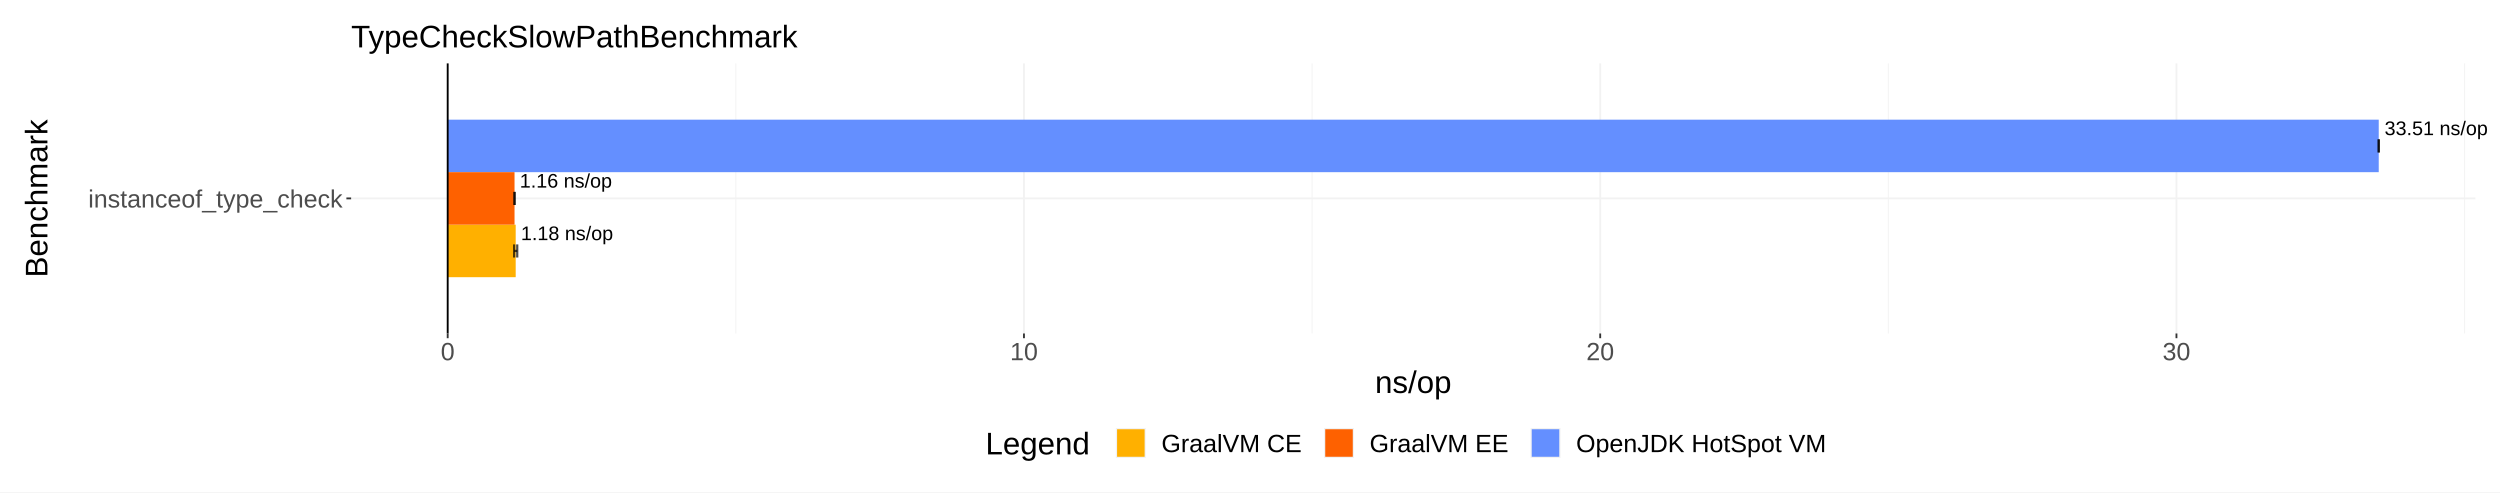
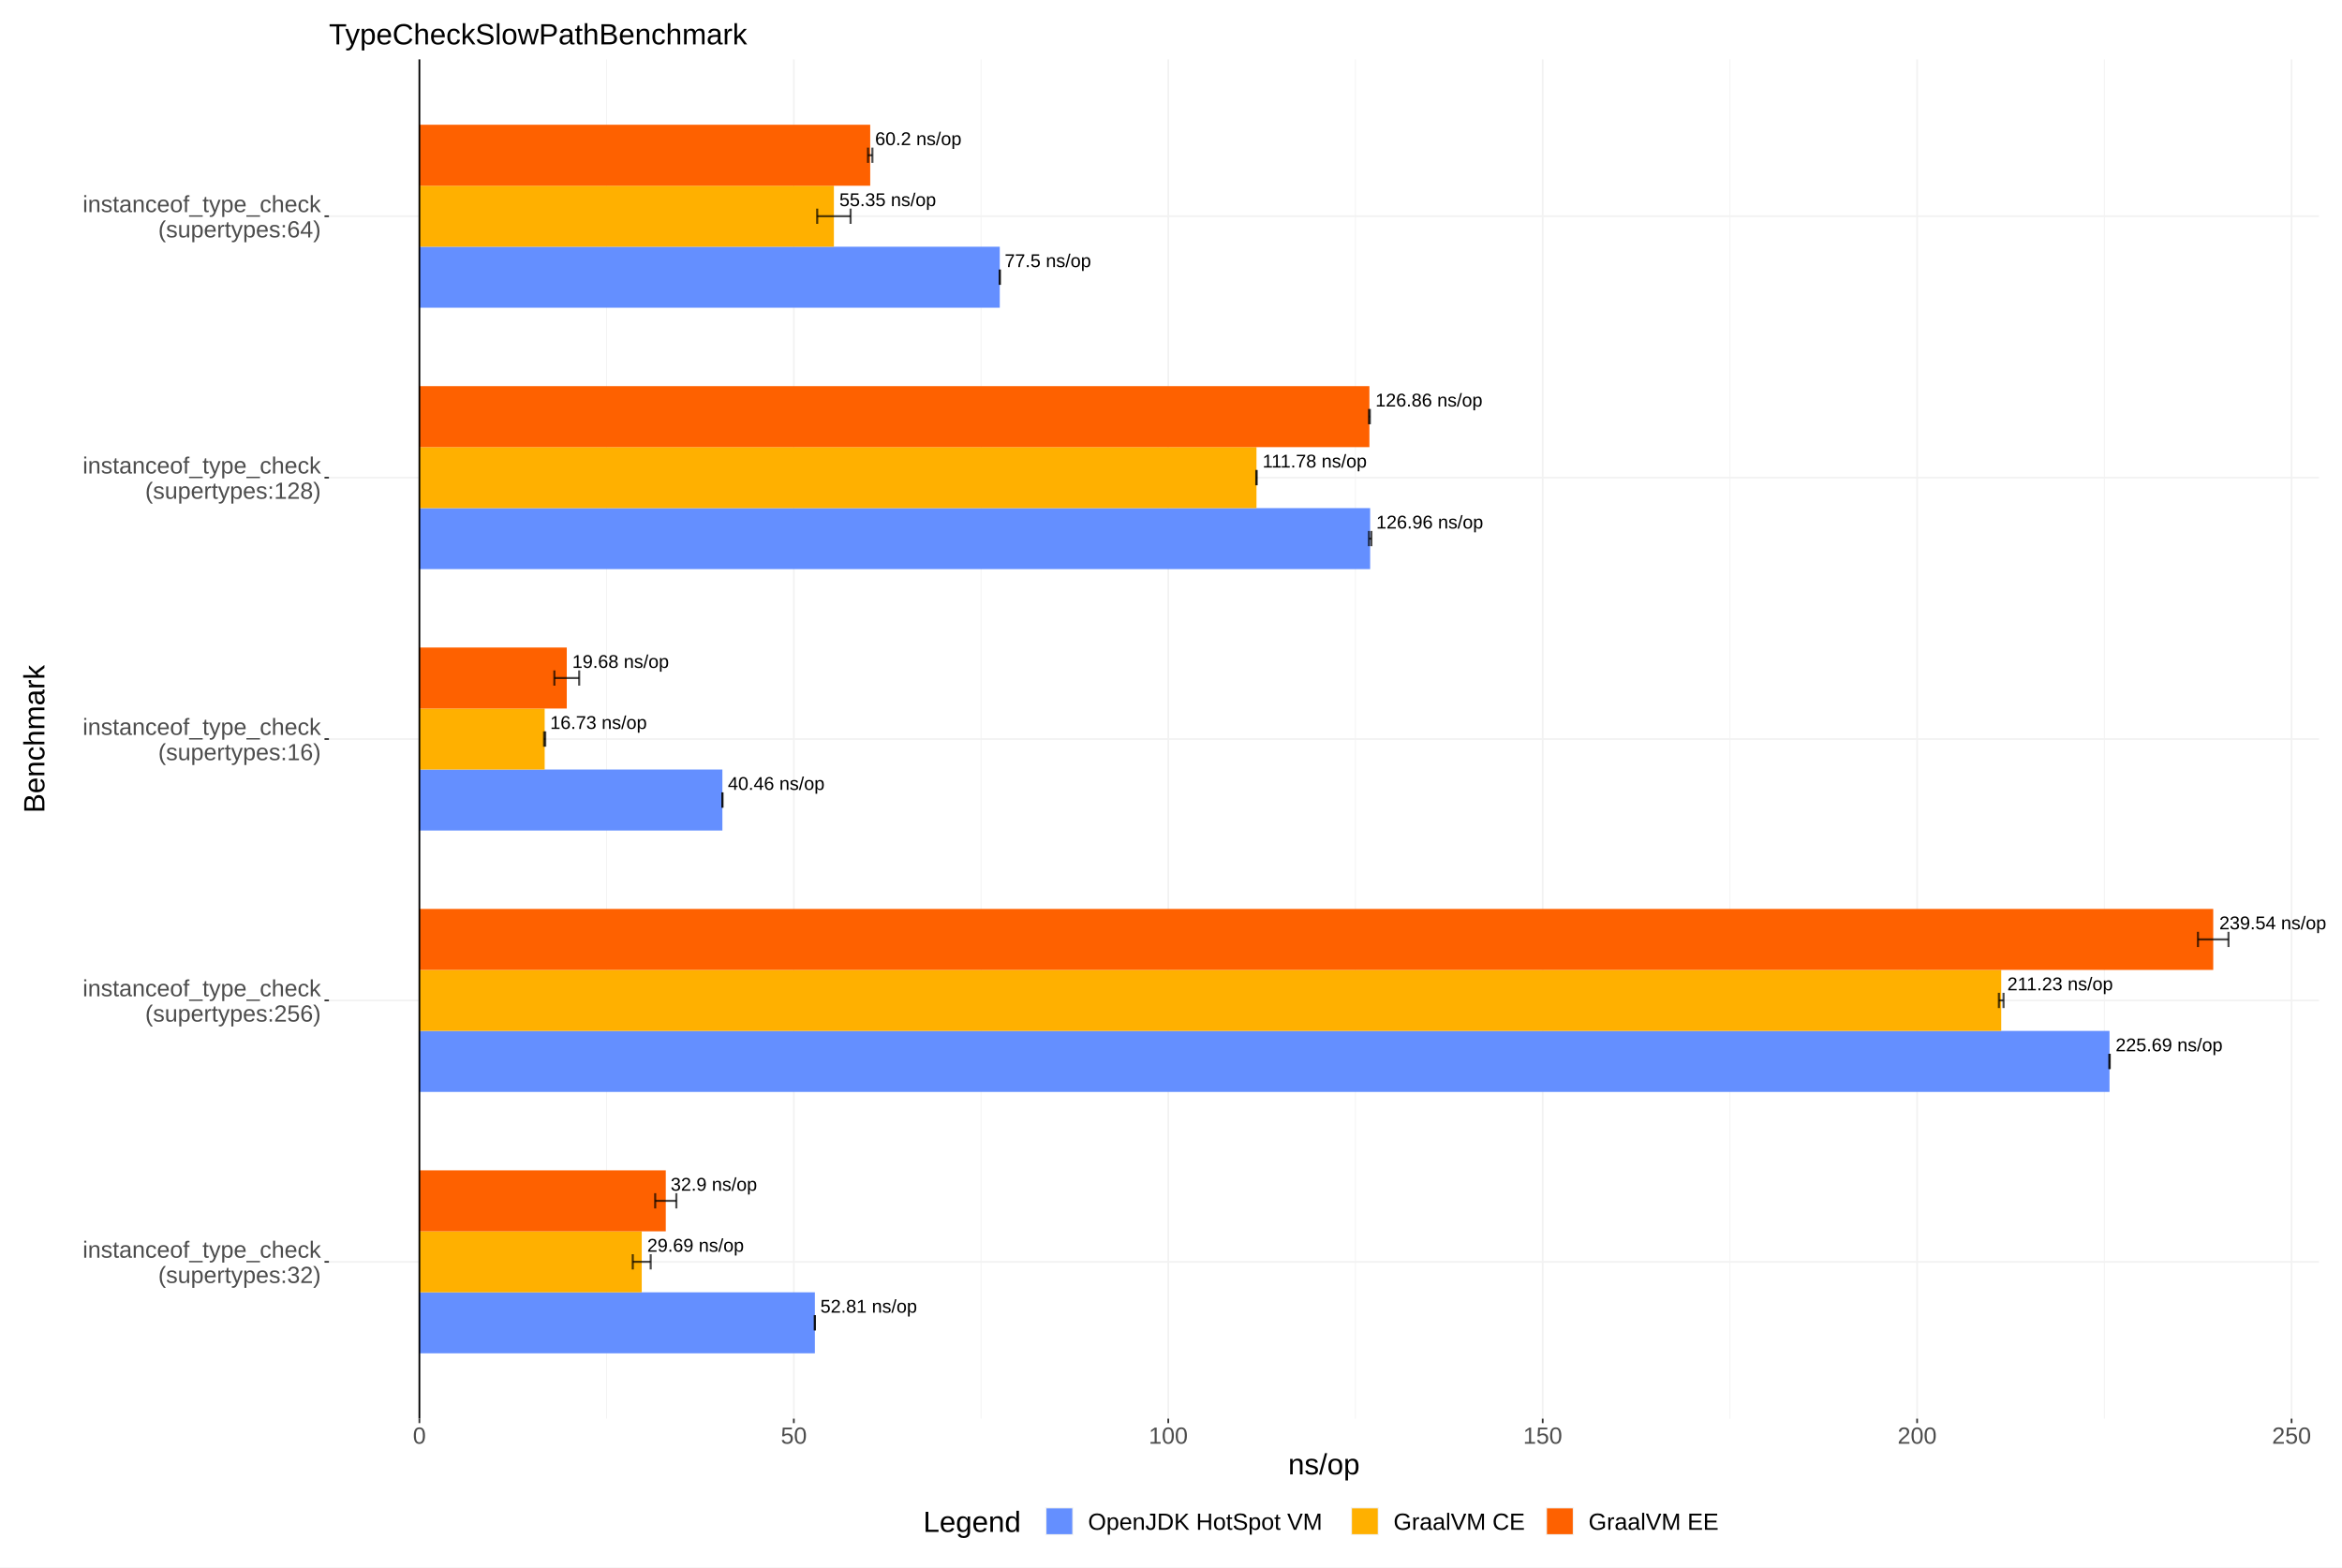
- <svg xmlns="http://www.w3.org/2000/svg" class="svglite" width="1440.00pt" height="283.46pt" viewBox="0 0 1440.00 283.46">
+ <svg xmlns="http://www.w3.org/2000/svg" class="svglite" width="1440.00pt" height="963.78pt" viewBox="0 0 1440.00 963.78">
  <defs>
    <style type="text/css">
    .svglite line, .svglite polyline, .svglite polygon, .svglite path, .svglite rect, .svglite circle {
      fill: none;
      stroke: #000000;
      stroke-linecap: round;
      stroke-linejoin: round;
      stroke-miterlimit: 10.00;
    }
    .svglite text {
      white-space: pre;
    }
  </style>
  </defs>
  <rect width="100%" height="100%" style="stroke: none; fill: #FFFFFF;" />
  <defs>
-     <clipPath id="cpMC4wMHwxNDQwLjAwfDAuMDB8MjgzLjQ2">
-       <rect x="0.00" y="0.00" width="1440.00" height="283.46" />
+     <clipPath id="cpMC4wMHwxNDQwLjAwfDAuMDB8OTYzLjc4">
+       <rect x="0.00" y="0.00" width="1440.00" height="963.78" />
    </clipPath>
  </defs>
-   <g clip-path="url(#cpMC4wMHwxNDQwLjAwfDAuMDB8MjgzLjQ2)">
-     <rect x="-0" y="0.00" width="1440.00" height="283.46" style="stroke-width: 1.07; stroke: #FFFFFF; fill: #FFFFFF;" />
-     <rect x="202.25" y="36.52" width="1223.57" height="155.54" style="stroke-width: 1.07; stroke: none;" />
-     <polyline points="423.83,192.07 423.83,36.52 " style="stroke-width: 0.53; stroke: #F2F2F2; stroke-linecap: butt;" />
-     <polyline points="755.76,192.07 755.76,36.52 " style="stroke-width: 0.53; stroke: #F2F2F2; stroke-linecap: butt;" />
-     <polyline points="1087.68,192.07 1087.68,36.52 " style="stroke-width: 0.53; stroke: #F2F2F2; stroke-linecap: butt;" />
-     <polyline points="1419.61,192.07 1419.61,36.52 " style="stroke-width: 0.53; stroke: #F2F2F2; stroke-linecap: butt;" />
-     <polyline points="202.25,114.29 1425.83,114.29 " style="stroke-width: 1.07; stroke: #F2F2F2; stroke-linecap: butt;" />
-     <polyline points="257.87,192.07 257.87,36.52 " style="stroke-width: 1.07; stroke: #F2F2F2; stroke-linecap: butt;" />
-     <polyline points="589.80,192.07 589.80,36.52 " style="stroke-width: 1.07; stroke: #F2F2F2; stroke-linecap: butt;" />
-     <polyline points="921.72,192.07 921.72,36.52 " style="stroke-width: 1.07; stroke: #F2F2F2; stroke-linecap: butt;" />
-     <polyline points="1253.64,192.07 1253.64,36.52 " style="stroke-width: 1.07; stroke: #F2F2F2; stroke-linecap: butt;" />
-     <rect x="257.87" y="68.93" width="1112.28" height="30.24" style="stroke-width: 1.07; stroke: none; stroke-linecap: butt; stroke-linejoin: miter; fill: #648FFF;" />
-     <rect x="257.87" y="129.42" width="39.17" height="30.24" style="stroke-width: 1.07; stroke: none; stroke-linecap: butt; stroke-linejoin: miter; fill: #FFB000;" />
-     <rect x="257.87" y="99.17" width="38.50" height="30.24" style="stroke-width: 1.07; stroke: none; stroke-linecap: butt; stroke-linejoin: miter; fill: #FE6100;" />
-     <text x="1373.52" y="77.83" style="font-size: 11.38px; font-family: &quot;Liberation Sans&quot;;" textLength="67.32px" lengthAdjust="spacingAndGlyphs">33.51 ns/op</text>
-     <text x="300.04" y="138.32" style="font-size: 11.38px; font-family: &quot;Liberation Sans&quot;;" textLength="60.08px" lengthAdjust="spacingAndGlyphs">1.18 ns/op</text>
-     <text x="299.38" y="108.07" style="font-size: 11.38px; font-family: &quot;Liberation Sans&quot;;" textLength="60.08px" lengthAdjust="spacingAndGlyphs">1.16 ns/op</text>
-     <polyline points="1370.21,87.83 1370.21,80.27 " style="stroke-width: 1.28; stroke: #000000; stroke-opacity: 0.70; stroke-linecap: butt;" />
-     <polyline points="1370.21,84.05 1370.09,84.05 " style="stroke-width: 1.28; stroke: #000000; stroke-opacity: 0.70; stroke-linecap: butt;" />
-     <polyline points="1370.09,87.83 1370.09,80.27 " style="stroke-width: 1.28; stroke: #000000; stroke-opacity: 0.70; stroke-linecap: butt;" />
-     <polyline points="297.93,148.32 297.93,140.76 " style="stroke-width: 1.28; stroke: #000000; stroke-opacity: 0.70; stroke-linecap: butt;" />
-     <polyline points="297.93,144.54 296.14,144.54 " style="stroke-width: 1.28; stroke: #000000; stroke-opacity: 0.70; stroke-linecap: butt;" />
-     <polyline points="296.14,148.32 296.14,140.76 " style="stroke-width: 1.28; stroke: #000000; stroke-opacity: 0.70; stroke-linecap: butt;" />
-     <polyline points="296.38,118.08 296.38,110.51 " style="stroke-width: 1.28; stroke: #000000; stroke-opacity: 0.70; stroke-linecap: butt;" />
-     <polyline points="296.38,114.29 296.37,114.29 " style="stroke-width: 1.28; stroke: #000000; stroke-opacity: 0.70; stroke-linecap: butt;" />
-     <polyline points="296.37,118.08 296.37,110.51 " style="stroke-width: 1.28; stroke: #000000; stroke-opacity: 0.70; stroke-linecap: butt;" />
-     <line x1="257.87" y1="192.07" x2="257.87" y2="36.52" style="stroke-width: 1.07; stroke-linecap: butt;" />
-     <text x="197.32" y="119.54" text-anchor="end" style="font-size: 14.40px;fill: #4D4D4D; font-family: &quot;Liberation Sans&quot;;" textLength="163.54px" lengthAdjust="spacingAndGlyphs">instanceof_type_check</text>
-     <polyline points="199.52,114.29 202.25,114.29 " style="stroke-width: 1.07; stroke: #333333; stroke-linecap: butt;" />
-     <polyline points="257.87,194.81 257.87,192.07 " style="stroke-width: 1.07; stroke: #333333; stroke-linecap: butt;" />
-     <polyline points="589.80,194.81 589.80,192.07 " style="stroke-width: 1.07; stroke: #333333; stroke-linecap: butt;" />
-     <polyline points="921.72,194.81 921.72,192.07 " style="stroke-width: 1.07; stroke: #333333; stroke-linecap: butt;" />
-     <polyline points="1253.64,194.81 1253.64,192.07 " style="stroke-width: 1.07; stroke: #333333; stroke-linecap: butt;" />
-     <text x="257.87" y="207.49" text-anchor="middle" style="font-size: 14.40px;fill: #4D4D4D; font-family: &quot;Liberation Sans&quot;;" textLength="9.16px" lengthAdjust="spacingAndGlyphs">0</text>
-     <text x="589.80" y="207.49" text-anchor="middle" style="font-size: 14.40px;fill: #4D4D4D; font-family: &quot;Liberation Sans&quot;;" textLength="18.32px" lengthAdjust="spacingAndGlyphs">10</text>
-     <text x="921.72" y="207.49" text-anchor="middle" style="font-size: 14.40px;fill: #4D4D4D; font-family: &quot;Liberation Sans&quot;;" textLength="18.32px" lengthAdjust="spacingAndGlyphs">20</text>
-     <text x="1253.64" y="207.49" text-anchor="middle" style="font-size: 14.40px;fill: #4D4D4D; font-family: &quot;Liberation Sans&quot;;" textLength="18.32px" lengthAdjust="spacingAndGlyphs">30</text>
-     <text x="814.04" y="226.35" text-anchor="middle" style="font-size: 18.00px; font-family: &quot;Liberation Sans&quot;;" textLength="49.28px" lengthAdjust="spacingAndGlyphs">ns/op</text>
-     <text transform="translate(27.30,114.29) rotate(-90)" text-anchor="middle" style="font-size: 18.00px; font-family: &quot;Liberation Sans&quot;;" textLength="102.52px" lengthAdjust="spacingAndGlyphs">Benchmark</text>
-     <rect x="562.17" y="241.05" width="503.74" height="28.24" style="stroke-width: 1.07; stroke: none; fill: #FFFFFF;" />
-     <text x="567.65" y="261.73" style="font-size: 18.00px; font-family: &quot;Liberation Sans&quot;;" textLength="66.12px" lengthAdjust="spacingAndGlyphs">Legend</text>
-     <rect x="642.73" y="246.53" width="17.28" height="17.28" style="stroke-width: 1.07; stroke: none; fill: #F2F2F2;" />
-     <rect x="643.44" y="247.24" width="15.86" height="15.86" style="stroke-width: 1.07; stroke: none; stroke-linecap: butt; stroke-linejoin: miter; fill: #FFB000;" />
-     <rect x="762.63" y="246.53" width="17.28" height="17.28" style="stroke-width: 1.07; stroke: none; fill: #F2F2F2;" />
-     <rect x="763.34" y="247.24" width="15.86" height="15.86" style="stroke-width: 1.07; stroke: none; stroke-linecap: butt; stroke-linejoin: miter; fill: #FE6100;" />
-     <rect x="881.57" y="246.53" width="17.28" height="17.28" style="stroke-width: 1.07; stroke: none; fill: #F2F2F2;" />
-     <rect x="882.28" y="247.24" width="15.86" height="15.86" style="stroke-width: 1.07; stroke: none; stroke-linecap: butt; stroke-linejoin: miter; fill: #648FFF;" />
-     <text x="668.98" y="260.42" style="font-size: 14.40px; font-family: &quot;Liberation Sans&quot;;" textLength="84.69px" lengthAdjust="spacingAndGlyphs">GraalVM CE</text>
-     <text x="788.88" y="260.42" style="font-size: 14.40px; font-family: &quot;Liberation Sans&quot;;" textLength="83.73px" lengthAdjust="spacingAndGlyphs">GraalVM EE</text>
-     <text x="907.82" y="260.42" style="font-size: 14.40px; font-family: &quot;Liberation Sans&quot;;" textLength="152.61px" lengthAdjust="spacingAndGlyphs">OpenJDK HotSpot VM</text>
-     <text x="202.25" y="27.30" style="font-size: 18.00px; font-family: &quot;Liberation Sans&quot;;" textLength="280.96px" lengthAdjust="spacingAndGlyphs">TypeCheckSlowPathBenchmark</text>
+   <g clip-path="url(#cpMC4wMHwxNDQwLjAwfDAuMDB8OTYzLjc4)">
+     <rect x="-0" y="0" width="1440.00" height="963.78" style="stroke-width: 1.07; stroke: #FFFFFF; fill: #FFFFFF;" />
+     <rect x="202.25" y="36.52" width="1223.57" height="835.86" style="stroke-width: 1.07; stroke: none;" />
+     <polyline points="372.98,872.38 372.98,36.52 " style="stroke-width: 0.53; stroke: #F2F2F2; stroke-linecap: butt;" />
+     <polyline points="603.21,872.38 603.21,36.52 " style="stroke-width: 0.53; stroke: #F2F2F2; stroke-linecap: butt;" />
+     <polyline points="833.43,872.38 833.43,36.52 " style="stroke-width: 0.53; stroke: #F2F2F2; stroke-linecap: butt;" />
+     <polyline points="1063.65,872.38 1063.65,36.52 " style="stroke-width: 0.53; stroke: #F2F2F2; stroke-linecap: butt;" />
+     <polyline points="1293.88,872.38 1293.88,36.52 " style="stroke-width: 0.53; stroke: #F2F2F2; stroke-linecap: butt;" />
+     <polyline points="202.25,775.94 1425.83,775.94 " style="stroke-width: 1.07; stroke: #F2F2F2; stroke-linecap: butt;" />
+     <polyline points="202.25,615.19 1425.83,615.19 " style="stroke-width: 1.07; stroke: #F2F2F2; stroke-linecap: butt;" />
+     <polyline points="202.25,454.45 1425.83,454.45 " style="stroke-width: 1.07; stroke: #F2F2F2; stroke-linecap: butt;" />
+     <polyline points="202.25,293.71 1425.83,293.71 " style="stroke-width: 1.07; stroke: #F2F2F2; stroke-linecap: butt;" />
+     <polyline points="202.25,132.97 1425.83,132.97 " style="stroke-width: 1.07; stroke: #F2F2F2; stroke-linecap: butt;" />
+     <polyline points="257.87,872.38 257.87,36.52 " style="stroke-width: 1.07; stroke: #F2F2F2; stroke-linecap: butt;" />
+     <polyline points="488.09,872.38 488.09,36.52 " style="stroke-width: 1.07; stroke: #F2F2F2; stroke-linecap: butt;" />
+     <polyline points="718.32,872.38 718.32,36.52 " style="stroke-width: 1.07; stroke: #F2F2F2; stroke-linecap: butt;" />
+     <polyline points="948.54,872.38 948.54,36.52 " style="stroke-width: 1.07; stroke: #F2F2F2; stroke-linecap: butt;" />
+     <polyline points="1178.76,872.38 1178.76,36.52 " style="stroke-width: 1.07; stroke: #F2F2F2; stroke-linecap: butt;" />
+     <polyline points="1408.99,872.38 1408.99,36.52 " style="stroke-width: 1.07; stroke: #F2F2F2; stroke-linecap: butt;" />
+     <rect x="257.87" y="794.69" width="243.16" height="37.51" style="stroke-width: 1.07; stroke: none; stroke-linecap: butt; stroke-linejoin: miter; fill: #648FFF;" />
+     <rect x="257.87" y="757.18" width="136.71" height="37.51" style="stroke-width: 1.07; stroke: none; stroke-linecap: butt; stroke-linejoin: miter; fill: #FFB000;" />
+     <rect x="257.87" y="719.68" width="151.49" height="37.51" style="stroke-width: 1.07; stroke: none; stroke-linecap: butt; stroke-linejoin: miter; fill: #FE6100;" />
+     <rect x="257.87" y="633.95" width="1039.18" height="37.51" style="stroke-width: 1.07; stroke: none; stroke-linecap: butt; stroke-linejoin: miter; fill: #648FFF;" />
+     <rect x="257.87" y="596.44" width="972.60" height="37.51" style="stroke-width: 1.07; stroke: none; stroke-linecap: butt; stroke-linejoin: miter; fill: #FFB000;" />
+     <rect x="257.87" y="558.93" width="1102.95" height="37.51" style="stroke-width: 1.07; stroke: none; stroke-linecap: butt; stroke-linejoin: miter; fill: #FE6100;" />
+     <rect x="257.87" y="473.21" width="186.30" height="37.51" style="stroke-width: 1.07; stroke: none; stroke-linecap: butt; stroke-linejoin: miter; fill: #648FFF;" />
+     <rect x="257.87" y="435.70" width="77.03" height="37.51" style="stroke-width: 1.07; stroke: none; stroke-linecap: butt; stroke-linejoin: miter; fill: #FFB000;" />
+     <rect x="257.87" y="398.19" width="90.62" height="37.51" style="stroke-width: 1.07; stroke: none; stroke-linecap: butt; stroke-linejoin: miter; fill: #FE6100;" />
+     <rect x="257.87" y="312.46" width="584.58" height="37.51" style="stroke-width: 1.07; stroke: none; stroke-linecap: butt; stroke-linejoin: miter; fill: #648FFF;" />
+     <rect x="257.87" y="274.96" width="514.69" height="37.51" style="stroke-width: 1.07; stroke: none; stroke-linecap: butt; stroke-linejoin: miter; fill: #FFB000;" />
+     <rect x="257.87" y="237.45" width="584.12" height="37.51" style="stroke-width: 1.07; stroke: none; stroke-linecap: butt; stroke-linejoin: miter; fill: #FE6100;" />
+     <rect x="257.87" y="151.72" width="356.85" height="37.51" style="stroke-width: 1.07; stroke: none; stroke-linecap: butt; stroke-linejoin: miter; fill: #648FFF;" />
+     <rect x="257.87" y="114.21" width="254.86" height="37.51" style="stroke-width: 1.07; stroke: none; stroke-linecap: butt; stroke-linejoin: miter; fill: #FFB000;" />
+     <rect x="257.87" y="76.71" width="277.19" height="37.51" style="stroke-width: 1.07; stroke: none; stroke-linecap: butt; stroke-linejoin: miter; fill: #FE6100;" />
+     <text x="504.40" y="807.22" style="font-size: 11.38px; font-family: &quot;Arial&quot;;" textLength="67.32px" lengthAdjust="spacingAndGlyphs">52.81 ns/op</text>
+     <text x="397.94" y="769.72" style="font-size: 11.38px; font-family: &quot;Arial&quot;;" textLength="67.32px" lengthAdjust="spacingAndGlyphs">29.69 ns/op</text>
+     <text x="412.36" y="732.21" style="font-size: 11.38px; font-family: &quot;Arial&quot;;" textLength="60.08px" lengthAdjust="spacingAndGlyphs">32.9 ns/op</text>
+     <text x="1300.78" y="646.48" style="font-size: 11.38px; font-family: &quot;Arial&quot;;" textLength="74.56px" lengthAdjust="spacingAndGlyphs">225.69 ns/op</text>
+     <text x="1234.20" y="608.97" style="font-size: 11.38px; font-family: &quot;Arial&quot;;" textLength="74.56px" lengthAdjust="spacingAndGlyphs">211.23 ns/op</text>
+     <text x="1364.55" y="571.47" style="font-size: 11.38px; font-family: &quot;Arial&quot;;" textLength="74.56px" lengthAdjust="spacingAndGlyphs">239.54 ns/op</text>
+     <text x="447.53" y="485.74" style="font-size: 11.38px; font-family: &quot;Arial&quot;;" textLength="67.32px" lengthAdjust="spacingAndGlyphs">40.46 ns/op</text>
+     <text x="338.27" y="448.23" style="font-size: 11.38px; font-family: &quot;Arial&quot;;" textLength="67.32px" lengthAdjust="spacingAndGlyphs">16.73 ns/op</text>
+     <text x="351.85" y="410.72" style="font-size: 11.38px; font-family: &quot;Arial&quot;;" textLength="67.32px" lengthAdjust="spacingAndGlyphs">19.68 ns/op</text>
+     <text x="846.18" y="325.00" style="font-size: 11.38px; font-family: &quot;Arial&quot;;" textLength="74.56px" lengthAdjust="spacingAndGlyphs">126.96 ns/op</text>
+     <text x="776.29" y="287.49" style="font-size: 11.38px; font-family: &quot;Arial&quot;;" textLength="74.56px" lengthAdjust="spacingAndGlyphs">111.78 ns/op</text>
+     <text x="845.72" y="249.98" style="font-size: 11.38px; font-family: &quot;Arial&quot;;" textLength="74.56px" lengthAdjust="spacingAndGlyphs">126.86 ns/op</text>
+     <text x="617.72" y="164.25" style="font-size: 11.38px; font-family: &quot;Arial&quot;;" textLength="60.08px" lengthAdjust="spacingAndGlyphs">77.5 ns/op</text>
+     <text x="516.09" y="126.75" style="font-size: 11.38px; font-family: &quot;Arial&quot;;" textLength="67.32px" lengthAdjust="spacingAndGlyphs">55.35 ns/op</text>
+     <text x="538.06" y="89.24" style="font-size: 11.38px; font-family: &quot;Arial&quot;;" textLength="60.08px" lengthAdjust="spacingAndGlyphs">60.2 ns/op</text>
+     <polyline points="501.04,818.13 501.04,808.75 " style="stroke-width: 1.28; stroke: #000000; stroke-opacity: 0.70; stroke-linecap: butt;" />
+     <polyline points="501.04,813.44 501.03,813.44 " style="stroke-width: 1.28; stroke: #000000; stroke-opacity: 0.70; stroke-linecap: butt;" />
+     <polyline points="501.03,818.13 501.03,808.75 " style="stroke-width: 1.28; stroke: #000000; stroke-opacity: 0.70; stroke-linecap: butt;" />
+     <polyline points="400.09,780.63 400.09,771.25 " style="stroke-width: 1.28; stroke: #000000; stroke-opacity: 0.70; stroke-linecap: butt;" />
+     <polyline points="400.09,775.94 389.07,775.94 " style="stroke-width: 1.28; stroke: #000000; stroke-opacity: 0.70; stroke-linecap: butt;" />
+     <polyline points="389.07,780.63 389.07,771.25 " style="stroke-width: 1.28; stroke: #000000; stroke-opacity: 0.70; stroke-linecap: butt;" />
+     <polyline points="415.87,743.12 415.87,733.74 " style="stroke-width: 1.28; stroke: #000000; stroke-opacity: 0.70; stroke-linecap: butt;" />
+     <polyline points="415.87,738.43 402.85,738.43 " style="stroke-width: 1.28; stroke: #000000; stroke-opacity: 0.70; stroke-linecap: butt;" />
+     <polyline points="402.85,743.12 402.85,733.74 " style="stroke-width: 1.28; stroke: #000000; stroke-opacity: 0.70; stroke-linecap: butt;" />
+     <polyline points="1297.19,657.39 1297.19,648.01 " style="stroke-width: 1.28; stroke: #000000; stroke-opacity: 0.70; stroke-linecap: butt;" />
+     <polyline points="1297.19,652.70 1296.92,652.70 " style="stroke-width: 1.28; stroke: #000000; stroke-opacity: 0.70; stroke-linecap: butt;" />
+     <polyline points="1296.92,657.39 1296.92,648.01 " style="stroke-width: 1.28; stroke: #000000; stroke-opacity: 0.70; stroke-linecap: butt;" />
+     <polyline points="1231.90,619.88 1231.90,610.51 " style="stroke-width: 1.28; stroke: #000000; stroke-opacity: 0.70; stroke-linecap: butt;" />
+     <polyline points="1231.90,615.19 1229.04,615.19 " style="stroke-width: 1.28; stroke: #000000; stroke-opacity: 0.70; stroke-linecap: butt;" />
+     <polyline points="1229.04,619.88 1229.04,610.51 " style="stroke-width: 1.28; stroke: #000000; stroke-opacity: 0.70; stroke-linecap: butt;" />
+     <polyline points="1370.21,582.38 1370.21,573.00 " style="stroke-width: 1.28; stroke: #000000; stroke-opacity: 0.70; stroke-linecap: butt;" />
+     <polyline points="1370.21,577.69 1351.44,577.69 " style="stroke-width: 1.28; stroke: #000000; stroke-opacity: 0.70; stroke-linecap: butt;" />
+     <polyline points="1351.44,582.38 1351.44,573.00 " style="stroke-width: 1.28; stroke: #000000; stroke-opacity: 0.70; stroke-linecap: butt;" />
+     <polyline points="444.18,496.65 444.18,487.27 " style="stroke-width: 1.28; stroke: #000000; stroke-opacity: 0.70; stroke-linecap: butt;" />
+     <polyline points="444.18,491.96 444.16,491.96 " style="stroke-width: 1.28; stroke: #000000; stroke-opacity: 0.70; stroke-linecap: butt;" />
+     <polyline points="444.16,496.65 444.16,487.27 " style="stroke-width: 1.28; stroke: #000000; stroke-opacity: 0.70; stroke-linecap: butt;" />
+     <polyline points="335.28,459.14 335.28,449.76 " style="stroke-width: 1.28; stroke: #000000; stroke-opacity: 0.70; stroke-linecap: butt;" />
+     <polyline points="335.28,454.45 334.53,454.45 " style="stroke-width: 1.28; stroke: #000000; stroke-opacity: 0.70; stroke-linecap: butt;" />
+     <polyline points="334.53,459.14 334.53,449.76 " style="stroke-width: 1.28; stroke: #000000; stroke-opacity: 0.70; stroke-linecap: butt;" />
+     <polyline points="356.12,421.63 356.12,412.26 " style="stroke-width: 1.28; stroke: #000000; stroke-opacity: 0.70; stroke-linecap: butt;" />
+     <polyline points="356.12,416.95 340.86,416.95 " style="stroke-width: 1.28; stroke: #000000; stroke-opacity: 0.70; stroke-linecap: butt;" />
+     <polyline points="340.86,421.63 340.86,412.26 " style="stroke-width: 1.28; stroke: #000000; stroke-opacity: 0.70; stroke-linecap: butt;" />
+     <polyline points="843.21,335.90 843.21,326.53 " style="stroke-width: 1.28; stroke: #000000; stroke-opacity: 0.70; stroke-linecap: butt;" />
+     <polyline points="843.21,331.22 841.70,331.22 " style="stroke-width: 1.28; stroke: #000000; stroke-opacity: 0.70; stroke-linecap: butt;" />
+     <polyline points="841.70,335.90 841.70,326.53 " style="stroke-width: 1.28; stroke: #000000; stroke-opacity: 0.70; stroke-linecap: butt;" />
+     <polyline points="772.67,298.40 772.67,289.02 " style="stroke-width: 1.28; stroke: #000000; stroke-opacity: 0.70; stroke-linecap: butt;" />
+     <polyline points="772.67,293.71 772.45,293.71 " style="stroke-width: 1.28; stroke: #000000; stroke-opacity: 0.70; stroke-linecap: butt;" />
+     <polyline points="772.45,298.40 772.45,289.02 " style="stroke-width: 1.28; stroke: #000000; stroke-opacity: 0.70; stroke-linecap: butt;" />
+     <polyline points="842.27,260.89 842.27,251.52 " style="stroke-width: 1.28; stroke: #000000; stroke-opacity: 0.70; stroke-linecap: butt;" />
+     <polyline points="842.27,256.20 841.72,256.20 " style="stroke-width: 1.28; stroke: #000000; stroke-opacity: 0.70; stroke-linecap: butt;" />
+     <polyline points="841.72,260.89 841.72,251.52 " style="stroke-width: 1.28; stroke: #000000; stroke-opacity: 0.70; stroke-linecap: butt;" />
+     <polyline points="614.73,175.16 614.73,165.79 " style="stroke-width: 1.28; stroke: #000000; stroke-opacity: 0.70; stroke-linecap: butt;" />
+     <polyline points="614.73,170.47 614.71,170.47 " style="stroke-width: 1.28; stroke: #000000; stroke-opacity: 0.70; stroke-linecap: butt;" />
+     <polyline points="614.71,175.16 614.71,165.79 " style="stroke-width: 1.28; stroke: #000000; stroke-opacity: 0.70; stroke-linecap: butt;" />
+     <polyline points="522.99,137.66 522.99,128.28 " style="stroke-width: 1.28; stroke: #000000; stroke-opacity: 0.70; stroke-linecap: butt;" />
+     <polyline points="522.99,132.97 502.46,132.97 " style="stroke-width: 1.28; stroke: #000000; stroke-opacity: 0.70; stroke-linecap: butt;" />
+     <polyline points="502.46,137.66 502.46,128.28 " style="stroke-width: 1.28; stroke: #000000; stroke-opacity: 0.70; stroke-linecap: butt;" />
+     <polyline points="536.41,100.15 536.41,90.77 " style="stroke-width: 1.28; stroke: #000000; stroke-opacity: 0.70; stroke-linecap: butt;" />
+     <polyline points="536.41,95.46 533.71,95.46 " style="stroke-width: 1.28; stroke: #000000; stroke-opacity: 0.70; stroke-linecap: butt;" />
+     <polyline points="533.71,100.15 533.71,90.77 " style="stroke-width: 1.28; stroke: #000000; stroke-opacity: 0.70; stroke-linecap: butt;" />
+     <line x1="257.87" y1="872.38" x2="257.87" y2="36.52" style="stroke-width: 1.07; stroke-linecap: butt;" />
+     <text x="197.32" y="773.41" text-anchor="end" style="font-size: 14.40px;fill: #4D4D4D; font-family: &quot;Arial&quot;;" textLength="163.54px" lengthAdjust="spacingAndGlyphs">instanceof_type_check</text>
+     <text x="197.32" y="788.96" text-anchor="end" style="font-size: 14.40px;fill: #4D4D4D; font-family: &quot;Arial&quot;;" textLength="114.57px" lengthAdjust="spacingAndGlyphs">(supertypes:32)</text>
+     <text x="197.32" y="612.66" text-anchor="end" style="font-size: 14.40px;fill: #4D4D4D; font-family: &quot;Arial&quot;;" textLength="163.54px" lengthAdjust="spacingAndGlyphs">instanceof_type_check</text>
+     <text x="197.32" y="628.22" text-anchor="end" style="font-size: 14.40px;fill: #4D4D4D; font-family: &quot;Arial&quot;;" textLength="123.73px" lengthAdjust="spacingAndGlyphs">(supertypes:256)</text>
+     <text x="197.32" y="451.92" text-anchor="end" style="font-size: 14.40px;fill: #4D4D4D; font-family: &quot;Arial&quot;;" textLength="163.54px" lengthAdjust="spacingAndGlyphs">instanceof_type_check</text>
+     <text x="197.32" y="467.47" text-anchor="end" style="font-size: 14.40px;fill: #4D4D4D; font-family: &quot;Arial&quot;;" textLength="114.57px" lengthAdjust="spacingAndGlyphs">(supertypes:16)</text>
+     <text x="197.32" y="291.18" text-anchor="end" style="font-size: 14.40px;fill: #4D4D4D; font-family: &quot;Arial&quot;;" textLength="163.54px" lengthAdjust="spacingAndGlyphs">instanceof_type_check</text>
+     <text x="197.32" y="306.73" text-anchor="end" style="font-size: 14.40px;fill: #4D4D4D; font-family: &quot;Arial&quot;;" textLength="123.73px" lengthAdjust="spacingAndGlyphs">(supertypes:128)</text>
+     <text x="197.32" y="130.44" text-anchor="end" style="font-size: 14.40px;fill: #4D4D4D; font-family: &quot;Arial&quot;;" textLength="163.54px" lengthAdjust="spacingAndGlyphs">instanceof_type_check</text>
+     <text x="197.32" y="145.99" text-anchor="end" style="font-size: 14.40px;fill: #4D4D4D; font-family: &quot;Arial&quot;;" textLength="114.57px" lengthAdjust="spacingAndGlyphs">(supertypes:64)</text>
+     <polyline points="199.52,775.94 202.25,775.94 " style="stroke-width: 1.07; stroke: #333333; stroke-linecap: butt;" />
+     <polyline points="199.52,615.19 202.25,615.19 " style="stroke-width: 1.07; stroke: #333333; stroke-linecap: butt;" />
+     <polyline points="199.52,454.45 202.25,454.45 " style="stroke-width: 1.07; stroke: #333333; stroke-linecap: butt;" />
+     <polyline points="199.52,293.71 202.25,293.71 " style="stroke-width: 1.07; stroke: #333333; stroke-linecap: butt;" />
+     <polyline points="199.52,132.97 202.25,132.97 " style="stroke-width: 1.07; stroke: #333333; stroke-linecap: butt;" />
+     <polyline points="257.87,875.12 257.87,872.38 " style="stroke-width: 1.07; stroke: #333333; stroke-linecap: butt;" />
+     <polyline points="488.09,875.12 488.09,872.38 " style="stroke-width: 1.07; stroke: #333333; stroke-linecap: butt;" />
+     <polyline points="718.32,875.12 718.32,872.38 " style="stroke-width: 1.07; stroke: #333333; stroke-linecap: butt;" />
+     <polyline points="948.54,875.12 948.54,872.38 " style="stroke-width: 1.07; stroke: #333333; stroke-linecap: butt;" />
+     <polyline points="1178.76,875.12 1178.76,872.38 " style="stroke-width: 1.07; stroke: #333333; stroke-linecap: butt;" />
+     <polyline points="1408.99,875.12 1408.99,872.38 " style="stroke-width: 1.07; stroke: #333333; stroke-linecap: butt;" />
+     <text x="257.87" y="887.80" text-anchor="middle" style="font-size: 14.40px;fill: #4D4D4D; font-family: &quot;Arial&quot;;" textLength="9.16px" lengthAdjust="spacingAndGlyphs">0</text>
+     <text x="488.09" y="887.80" text-anchor="middle" style="font-size: 14.40px;fill: #4D4D4D; font-family: &quot;Arial&quot;;" textLength="18.32px" lengthAdjust="spacingAndGlyphs">50</text>
+     <text x="718.32" y="887.80" text-anchor="middle" style="font-size: 14.40px;fill: #4D4D4D; font-family: &quot;Arial&quot;;" textLength="27.48px" lengthAdjust="spacingAndGlyphs">100</text>
+     <text x="948.54" y="887.80" text-anchor="middle" style="font-size: 14.40px;fill: #4D4D4D; font-family: &quot;Arial&quot;;" textLength="27.48px" lengthAdjust="spacingAndGlyphs">150</text>
+     <text x="1178.76" y="887.80" text-anchor="middle" style="font-size: 14.40px;fill: #4D4D4D; font-family: &quot;Arial&quot;;" textLength="27.48px" lengthAdjust="spacingAndGlyphs">200</text>
+     <text x="1408.99" y="887.80" text-anchor="middle" style="font-size: 14.40px;fill: #4D4D4D; font-family: &quot;Arial&quot;;" textLength="27.48px" lengthAdjust="spacingAndGlyphs">250</text>
+     <text x="814.04" y="906.66" text-anchor="middle" style="font-size: 18.00px; font-family: &quot;Arial&quot;;" textLength="49.28px" lengthAdjust="spacingAndGlyphs">ns/op</text>
+     <text transform="translate(27.30,454.45) rotate(-90)" text-anchor="middle" style="font-size: 18.00px; font-family: &quot;Arial&quot;;" textLength="102.52px" lengthAdjust="spacingAndGlyphs">Benchmark</text>
+     <rect x="562.17" y="921.37" width="503.74" height="28.24" style="stroke-width: 1.07; stroke: none; fill: #FFFFFF;" />
+     <text x="567.65" y="942.05" style="font-size: 18.00px; font-family: &quot;Arial&quot;;" textLength="66.12px" lengthAdjust="spacingAndGlyphs">Legend</text>
+     <rect x="642.73" y="926.85" width="17.28" height="17.28" style="stroke-width: 1.07; stroke: none; fill: #F2F2F2;" />
+     <rect x="643.44" y="927.56" width="15.86" height="15.86" style="stroke-width: 1.07; stroke: none; stroke-linecap: butt; stroke-linejoin: miter; fill: #648FFF;" />
+     <rect x="830.56" y="926.85" width="17.28" height="17.28" style="stroke-width: 1.07; stroke: none; fill: #F2F2F2;" />
+     <rect x="831.27" y="927.56" width="15.86" height="15.86" style="stroke-width: 1.07; stroke: none; stroke-linecap: butt; stroke-linejoin: miter; fill: #FFB000;" />
+     <rect x="950.46" y="926.85" width="17.28" height="17.28" style="stroke-width: 1.07; stroke: none; fill: #F2F2F2;" />
+     <rect x="951.17" y="927.56" width="15.86" height="15.86" style="stroke-width: 1.07; stroke: none; stroke-linecap: butt; stroke-linejoin: miter; fill: #FE6100;" />
+     <text x="668.98" y="940.73" style="font-size: 14.40px; font-family: &quot;Arial&quot;;" textLength="152.61px" lengthAdjust="spacingAndGlyphs">OpenJDK HotSpot VM</text>
+     <text x="856.80" y="940.73" style="font-size: 14.40px; font-family: &quot;Arial&quot;;" textLength="84.69px" lengthAdjust="spacingAndGlyphs">GraalVM CE</text>
+     <text x="976.70" y="940.73" style="font-size: 14.40px; font-family: &quot;Arial&quot;;" textLength="83.73px" lengthAdjust="spacingAndGlyphs">GraalVM EE</text>
+     <text x="202.25" y="27.30" style="font-size: 18.00px; font-family: &quot;Arial&quot;;" textLength="280.96px" lengthAdjust="spacingAndGlyphs">TypeCheckSlowPathBenchmark</text>
  </g>
</svg>
